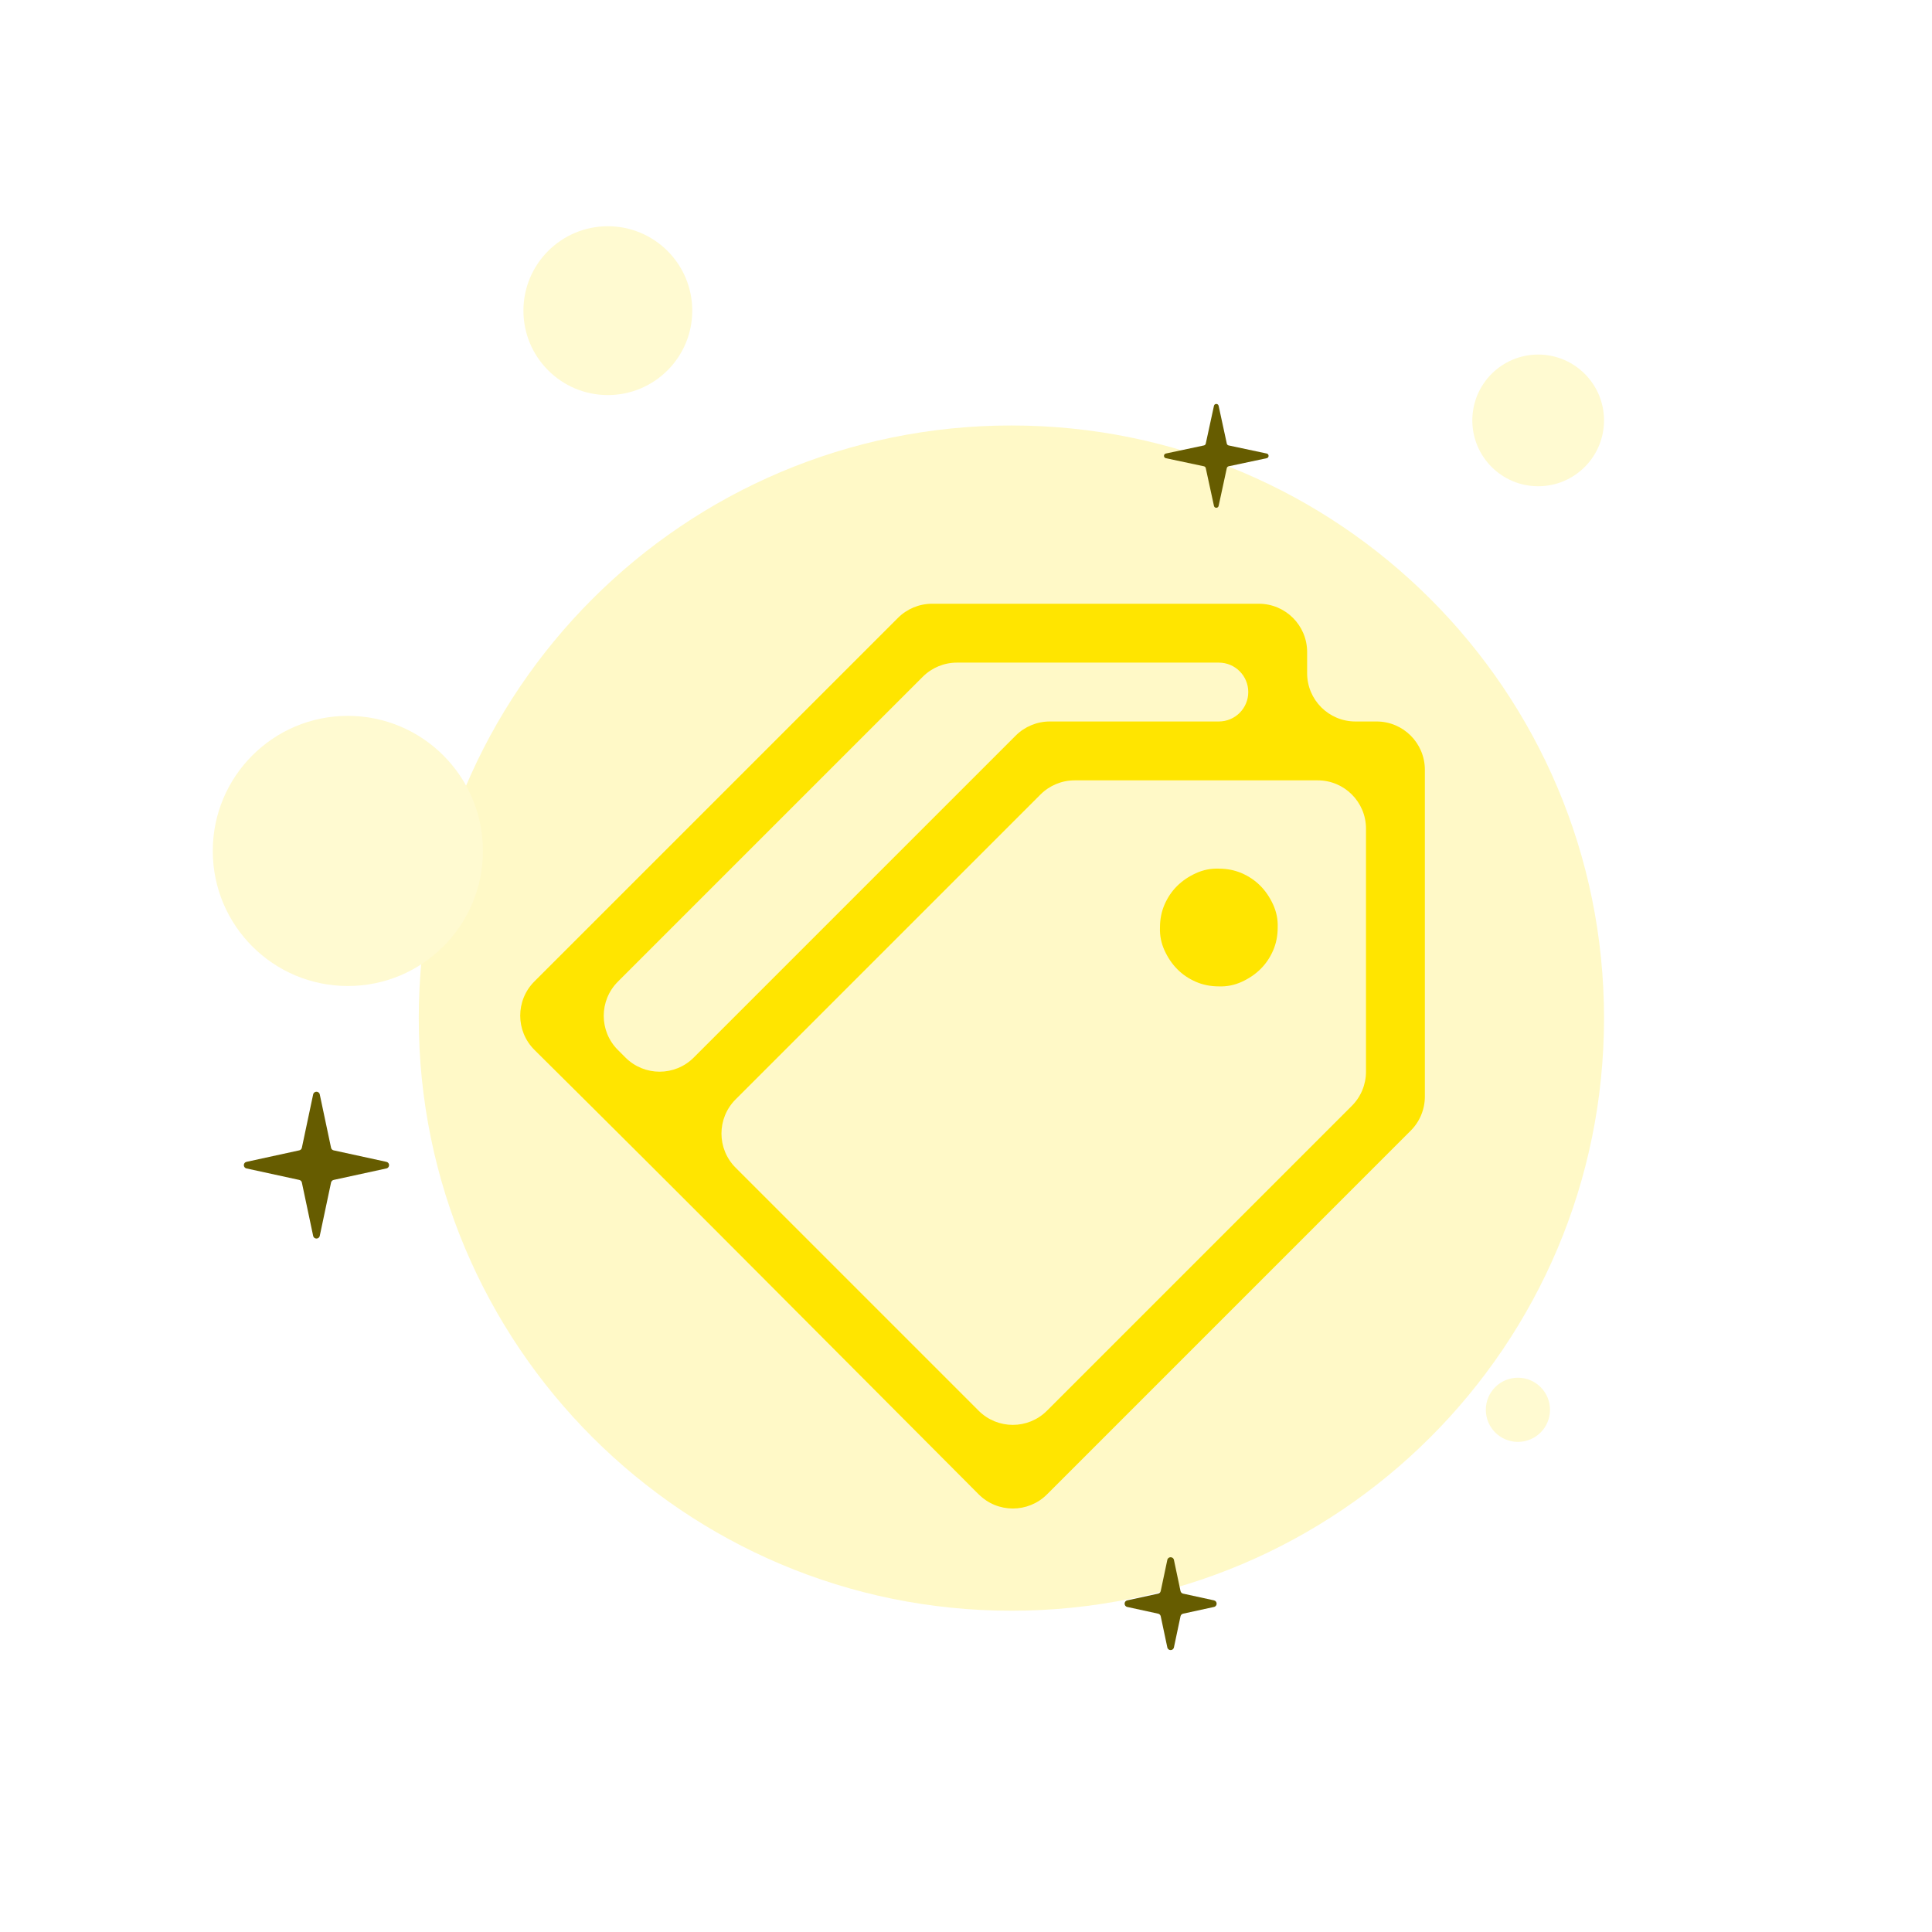
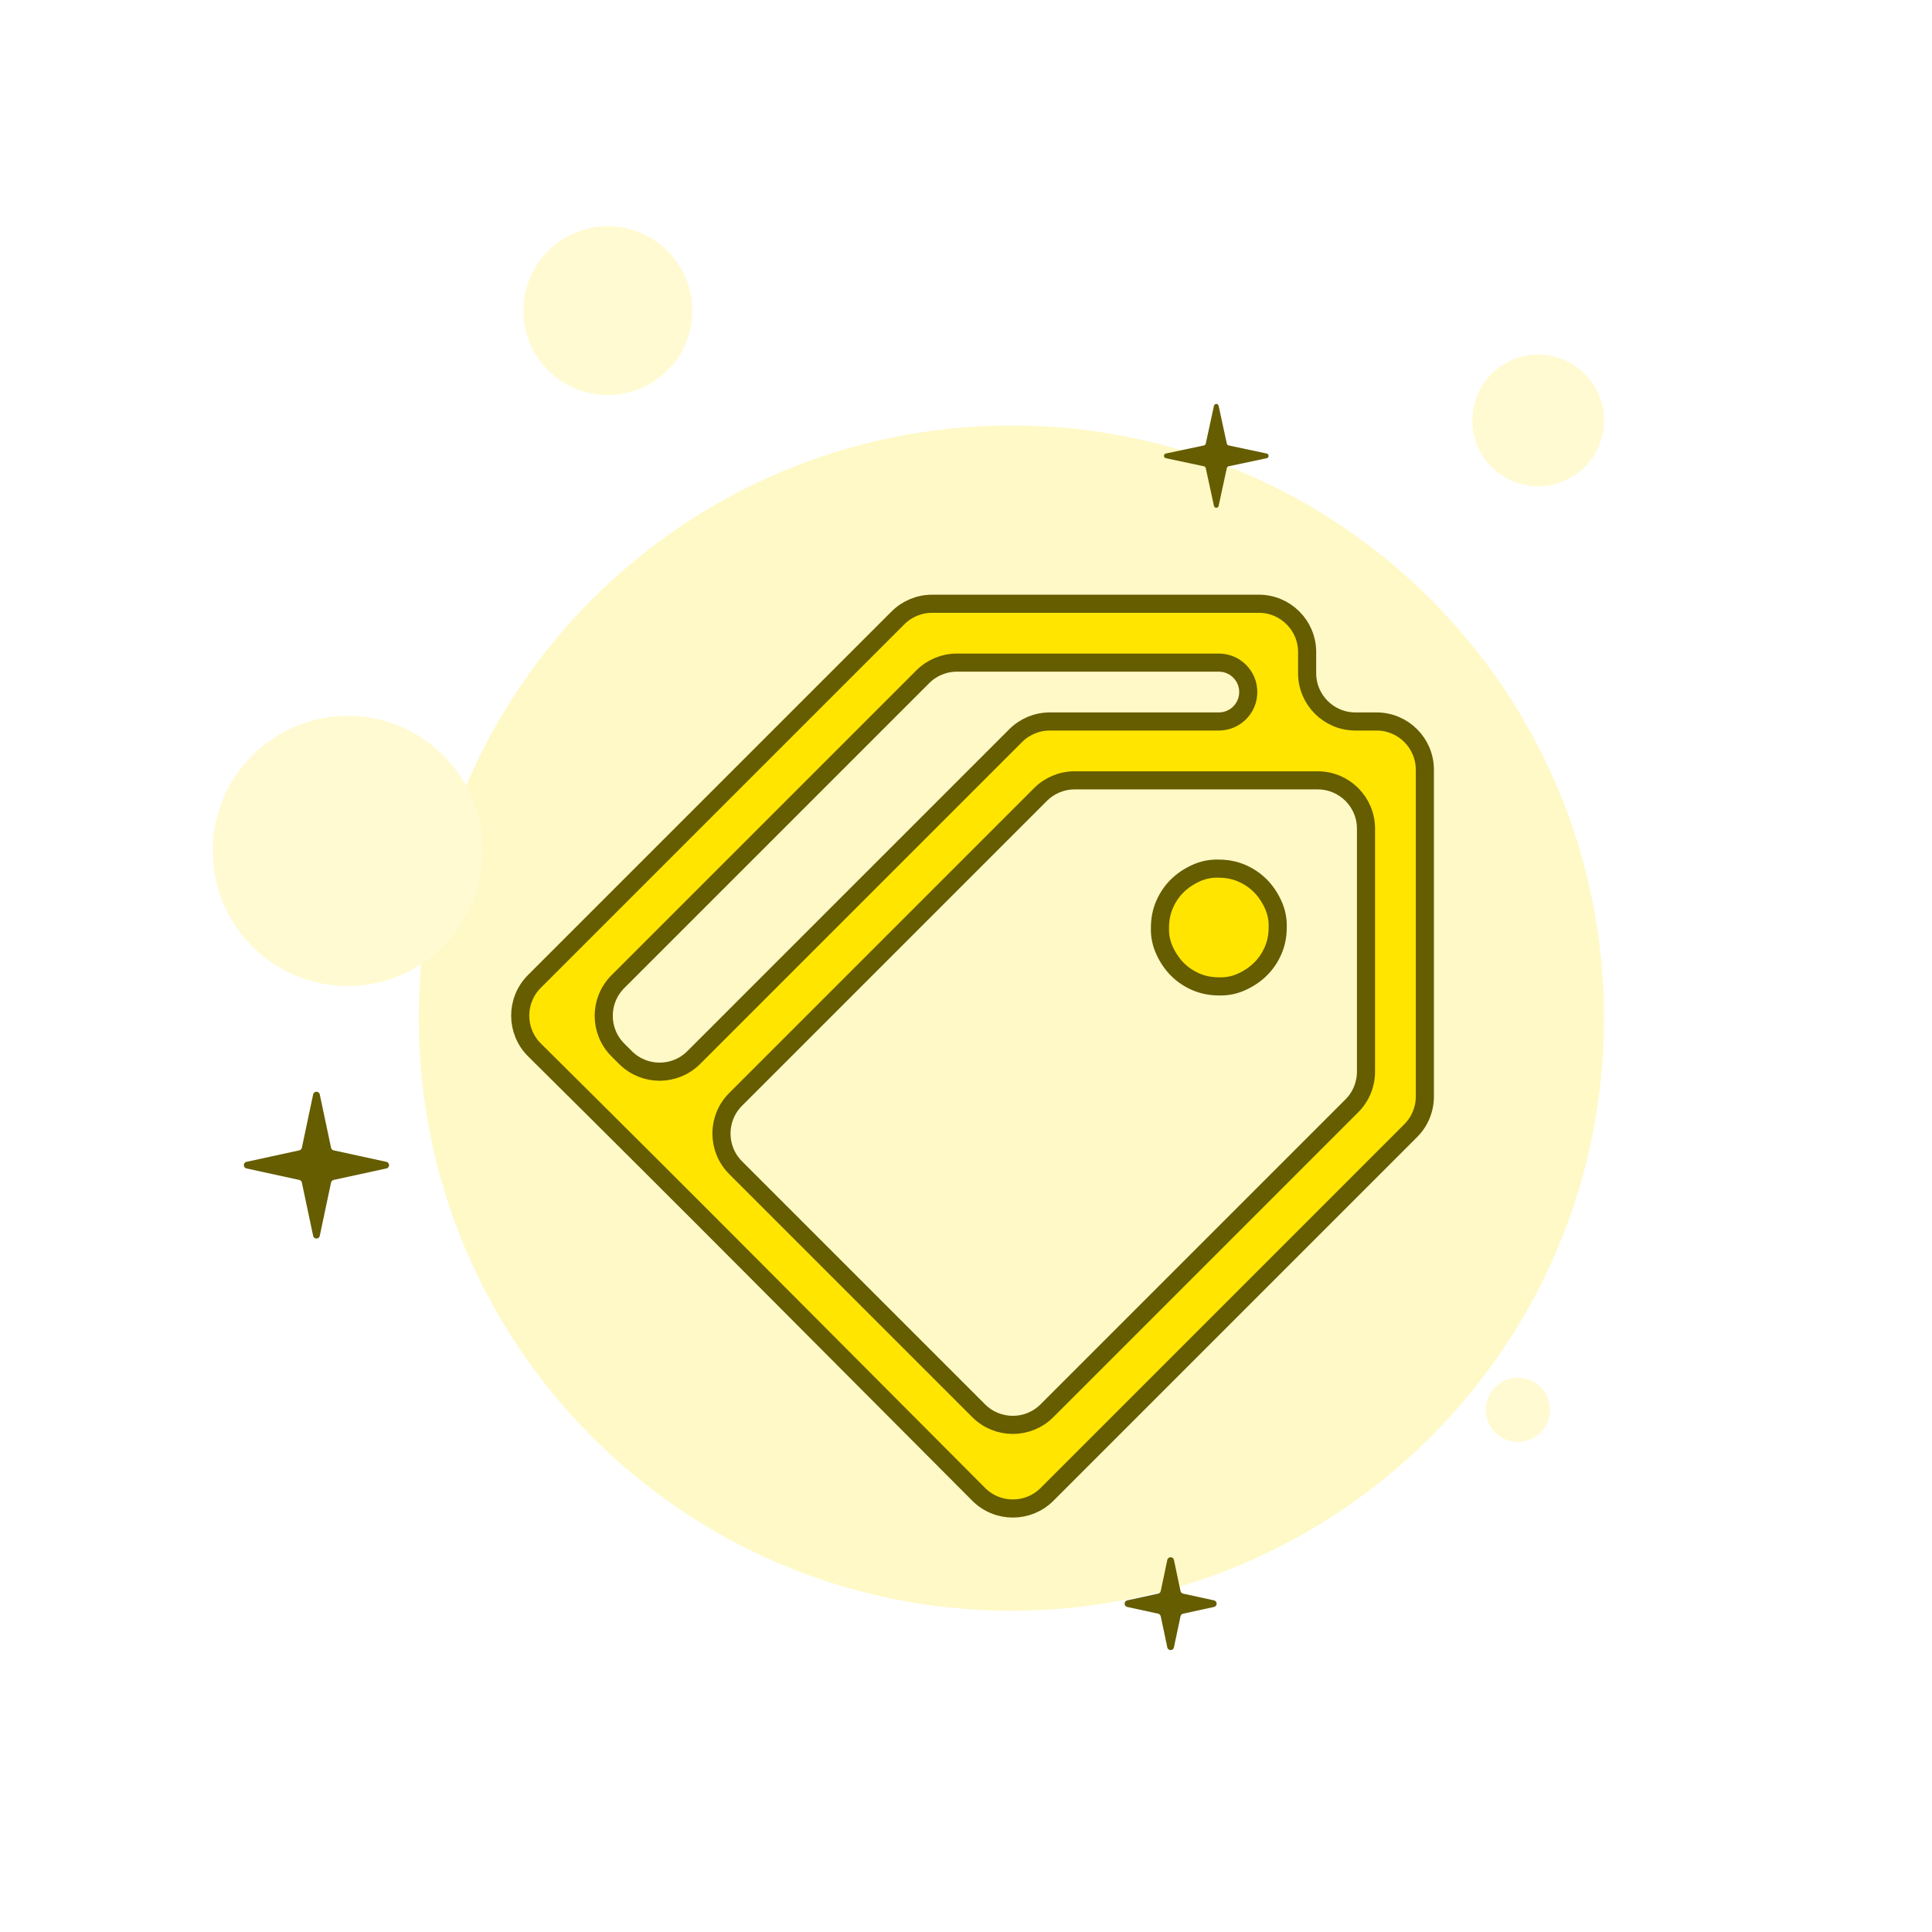
<svg xmlns="http://www.w3.org/2000/svg" width="160" height="160" viewBox="0 0 160 160" fill="none">
  <rect width="160" height="160" fill="white" />
  <circle cx="83.759" cy="84.315" r="49.079" fill="#FFE500" fill-opacity="0.22" />
  <circle cx="28.807" cy="70.471" r="11.186" fill="#FFFAD1" />
  <circle cx="50.339" cy="25.727" r="6.991" fill="#FFFAD1" />
  <circle cx="127.385" cy="34.816" r="5.453" fill="#FFFAD1" />
  <circle cx="125.707" cy="116.754" r="2.657" fill="#FFFAD1" />
  <path d="M96.552 37.946C96.344 37.901 96.344 37.604 96.552 37.559L99.704 36.889C99.78 36.873 99.84 36.814 99.856 36.738L100.535 33.608C100.58 33.401 100.876 33.401 100.921 33.608L101.599 36.738C101.616 36.814 101.675 36.873 101.751 36.889L104.903 37.559C105.111 37.604 105.111 37.901 104.903 37.946L101.751 38.616C101.675 38.632 101.616 38.691 101.599 38.767L100.921 41.897C100.876 42.104 100.58 42.104 100.535 41.897L99.856 38.767C99.84 38.691 99.78 38.632 99.704 38.616L96.552 37.946Z" fill="#665C00" />
  <path d="M25.934 90.635C25.997 90.339 26.419 90.339 26.481 90.635L27.416 95.051C27.439 95.159 27.523 95.243 27.63 95.267L32.001 96.219C32.294 96.283 32.294 96.701 32.001 96.765L27.63 97.717C27.523 97.741 27.439 97.825 27.416 97.933L26.481 102.349C26.419 102.645 25.997 102.645 25.934 102.349L24.999 97.933C24.977 97.825 24.893 97.741 24.785 97.717L20.414 96.765C20.121 96.701 20.121 96.283 20.414 96.219L24.785 95.267C24.893 95.243 24.977 95.159 24.999 95.051L25.934 90.635Z" fill="#665C00" />
  <path d="M96.672 129.186C96.735 128.89 97.157 128.89 97.22 129.186L97.765 131.763C97.788 131.87 97.871 131.954 97.979 131.978L100.536 132.535C100.83 132.599 100.83 133.017 100.536 133.081L97.979 133.638C97.871 133.662 97.788 133.746 97.765 133.854L97.22 136.43C97.157 136.726 96.735 136.726 96.672 136.43L96.127 133.854C96.104 133.746 96.02 133.662 95.913 133.638L93.356 133.081C93.062 133.017 93.062 132.599 93.356 132.535L95.913 131.978C96.02 131.954 96.104 131.87 96.127 131.763L96.672 129.186Z" fill="#665C00" />
-   <path d="M100.938 81.688C100.253 81.688 99.618 81.561 99.034 81.307C98.45 81.053 97.942 80.71 97.511 80.278C97.079 79.847 96.724 79.326 96.444 78.717C96.165 78.107 96.038 77.473 96.064 76.812C96.064 76.127 96.19 75.492 96.444 74.908C96.698 74.324 97.041 73.816 97.473 73.385C97.904 72.953 98.425 72.598 99.034 72.318C99.644 72.039 100.278 71.912 100.938 71.938C101.624 71.938 102.259 72.064 102.843 72.318C103.427 72.572 103.935 72.915 104.366 73.347C104.798 73.778 105.153 74.299 105.433 74.908C105.712 75.518 105.839 76.152 105.813 76.812C105.813 77.498 105.687 78.133 105.433 78.717C105.179 79.301 104.836 79.809 104.404 80.24C103.973 80.672 103.452 81.027 102.843 81.307C102.233 81.586 101.599 81.713 100.938 81.688ZM108.251 55.75C108.251 57.959 110.042 59.75 112.251 59.75H114.001C116.21 59.75 118.001 61.541 118.001 63.75V90.809C118.001 91.87 117.58 92.887 116.829 93.637L86.71 123.757C85.145 125.321 82.609 125.319 81.048 123.752L62.7 105.339C56.585 99.201 50.44 93.073 44.268 86.955C42.693 85.394 42.686 82.849 44.254 81.281L74.364 51.172C75.114 50.421 76.131 50 77.192 50H104.251C106.46 50 108.251 51.791 108.251 54V55.75ZM79.249 54.875C78.188 54.875 77.17 55.296 76.42 56.047L51.17 81.297C49.608 82.859 49.608 85.391 51.17 86.953L51.798 87.581C53.36 89.143 55.892 89.143 57.454 87.581L84.114 60.922C84.864 60.171 85.881 59.75 86.942 59.75H100.938C102.285 59.75 103.376 58.659 103.376 57.312C103.376 55.966 102.285 54.875 100.938 54.875H79.249ZM111.954 91.581C112.705 90.831 113.126 89.813 113.126 88.752V68.625C113.126 66.416 111.335 64.625 109.126 64.625H88.999C87.938 64.625 86.92 65.046 86.17 65.797L60.92 91.047C59.358 92.609 59.358 95.141 60.92 96.703L81.048 116.831C82.61 118.393 85.142 118.393 86.704 116.831L111.954 91.581Z" fill="#FFE500" />
+   <path d="M100.938 81.688C100.253 81.688 99.618 81.561 99.034 81.307C98.45 81.053 97.942 80.71 97.511 80.278C97.079 79.847 96.724 79.326 96.444 78.717C96.165 78.107 96.038 77.473 96.064 76.812C96.064 76.127 96.19 75.492 96.444 74.908C96.698 74.324 97.041 73.816 97.473 73.385C97.904 72.953 98.425 72.598 99.034 72.318C99.644 72.039 100.278 71.912 100.938 71.938C101.624 71.938 102.259 72.064 102.843 72.318C103.427 72.572 103.935 72.915 104.366 73.347C104.798 73.778 105.153 74.299 105.433 74.908C105.712 75.518 105.839 76.152 105.813 76.812C105.813 77.498 105.687 78.133 105.433 78.717C105.179 79.301 104.836 79.809 104.404 80.24C103.973 80.672 103.452 81.027 102.843 81.307C102.233 81.586 101.599 81.713 100.938 81.688ZM108.251 55.75C108.251 57.959 110.042 59.75 112.251 59.75H114.001C116.21 59.75 118.001 61.541 118.001 63.75V90.809C118.001 91.87 117.58 92.887 116.829 93.637L86.71 123.757C85.145 125.321 82.609 125.319 81.048 123.752L62.7 105.339C56.585 99.201 50.44 93.073 44.268 86.955C42.693 85.394 42.686 82.849 44.254 81.281L74.364 51.172C75.114 50.421 76.131 50 77.192 50H104.251C106.46 50 108.251 51.791 108.251 54V55.75ZM79.249 54.875C78.188 54.875 77.17 55.296 76.42 56.047L51.17 81.297C49.608 82.859 49.608 85.391 51.17 86.953L51.798 87.581C53.36 89.143 55.892 89.143 57.454 87.581L84.114 60.922C84.864 60.171 85.881 59.75 86.942 59.75H100.938C102.285 59.75 103.376 58.659 103.376 57.312C103.376 55.966 102.285 54.875 100.938 54.875H79.249ZM111.954 91.581C112.705 90.831 113.126 89.813 113.126 88.752V68.625C113.126 66.416 111.335 64.625 109.126 64.625H88.999C87.938 64.625 86.92 65.046 86.17 65.797L60.92 91.047C59.358 92.609 59.358 95.141 60.92 96.703L81.048 116.831C82.61 118.393 85.142 118.393 86.704 116.831L111.954 91.581Z" fill="#FFE500" stroke="#665C00" stroke-width="1.5" stroke-linejoin="round" stroke-linecap="round" />
</svg>
